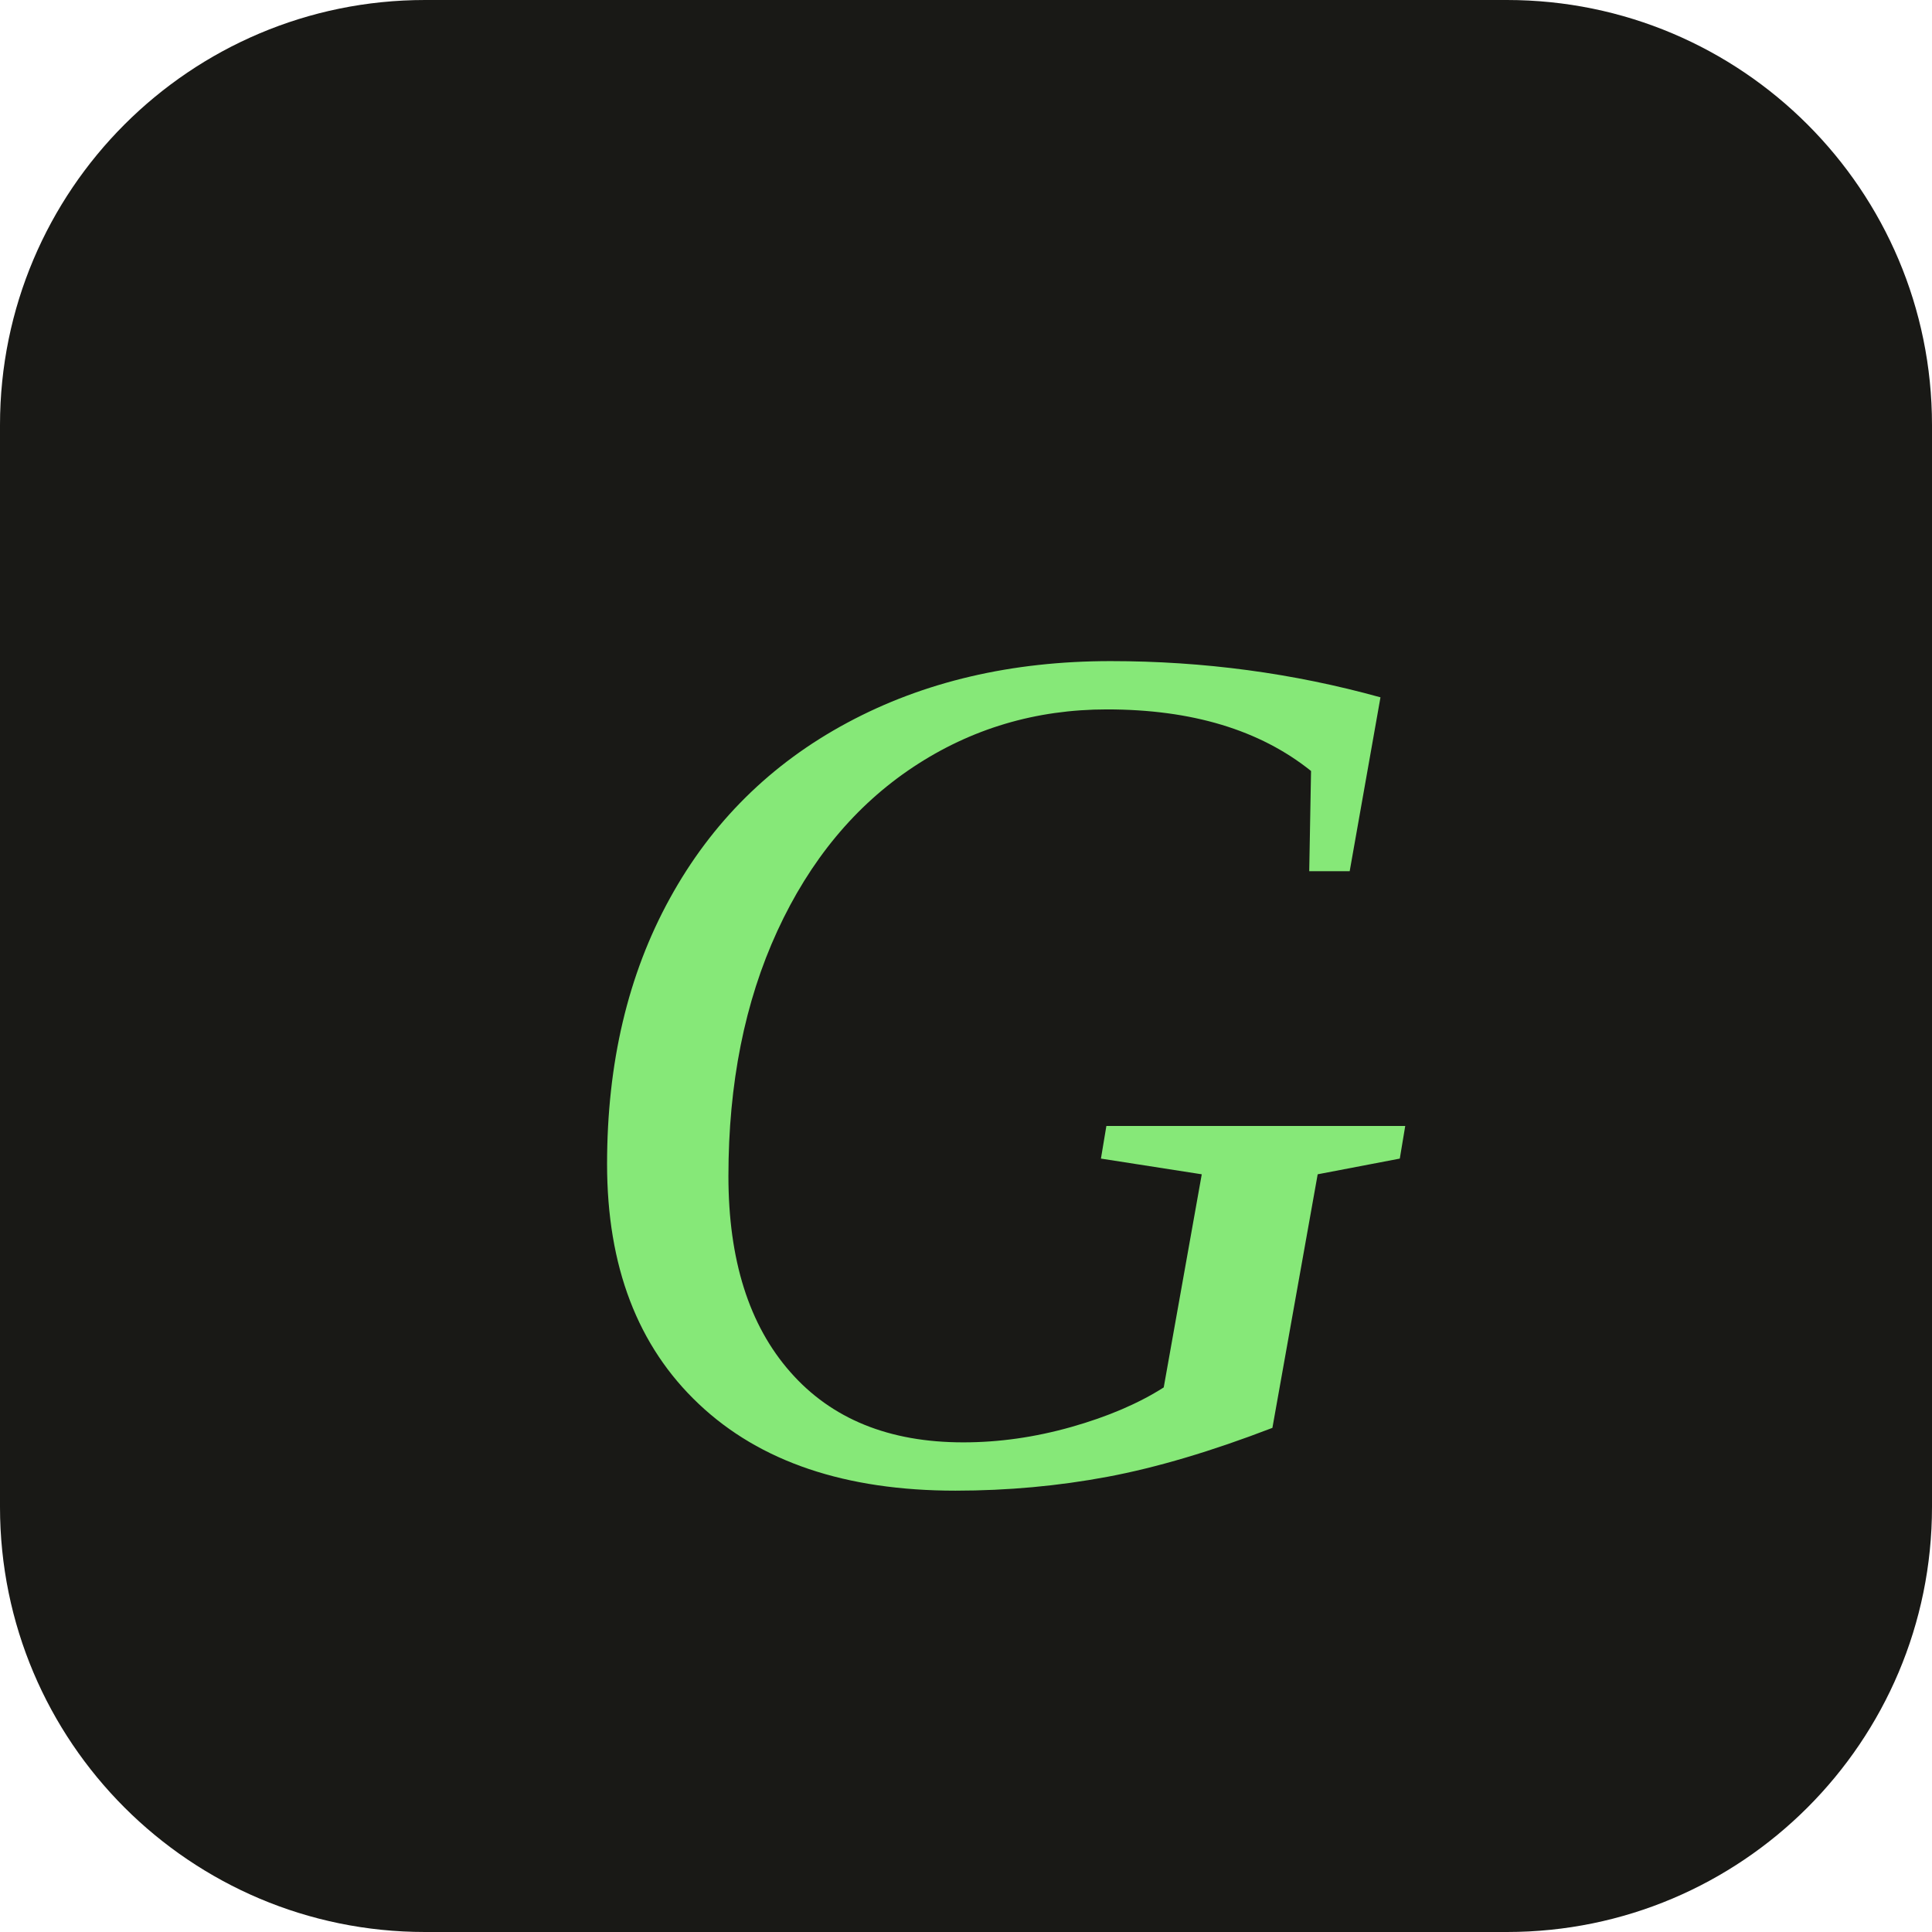
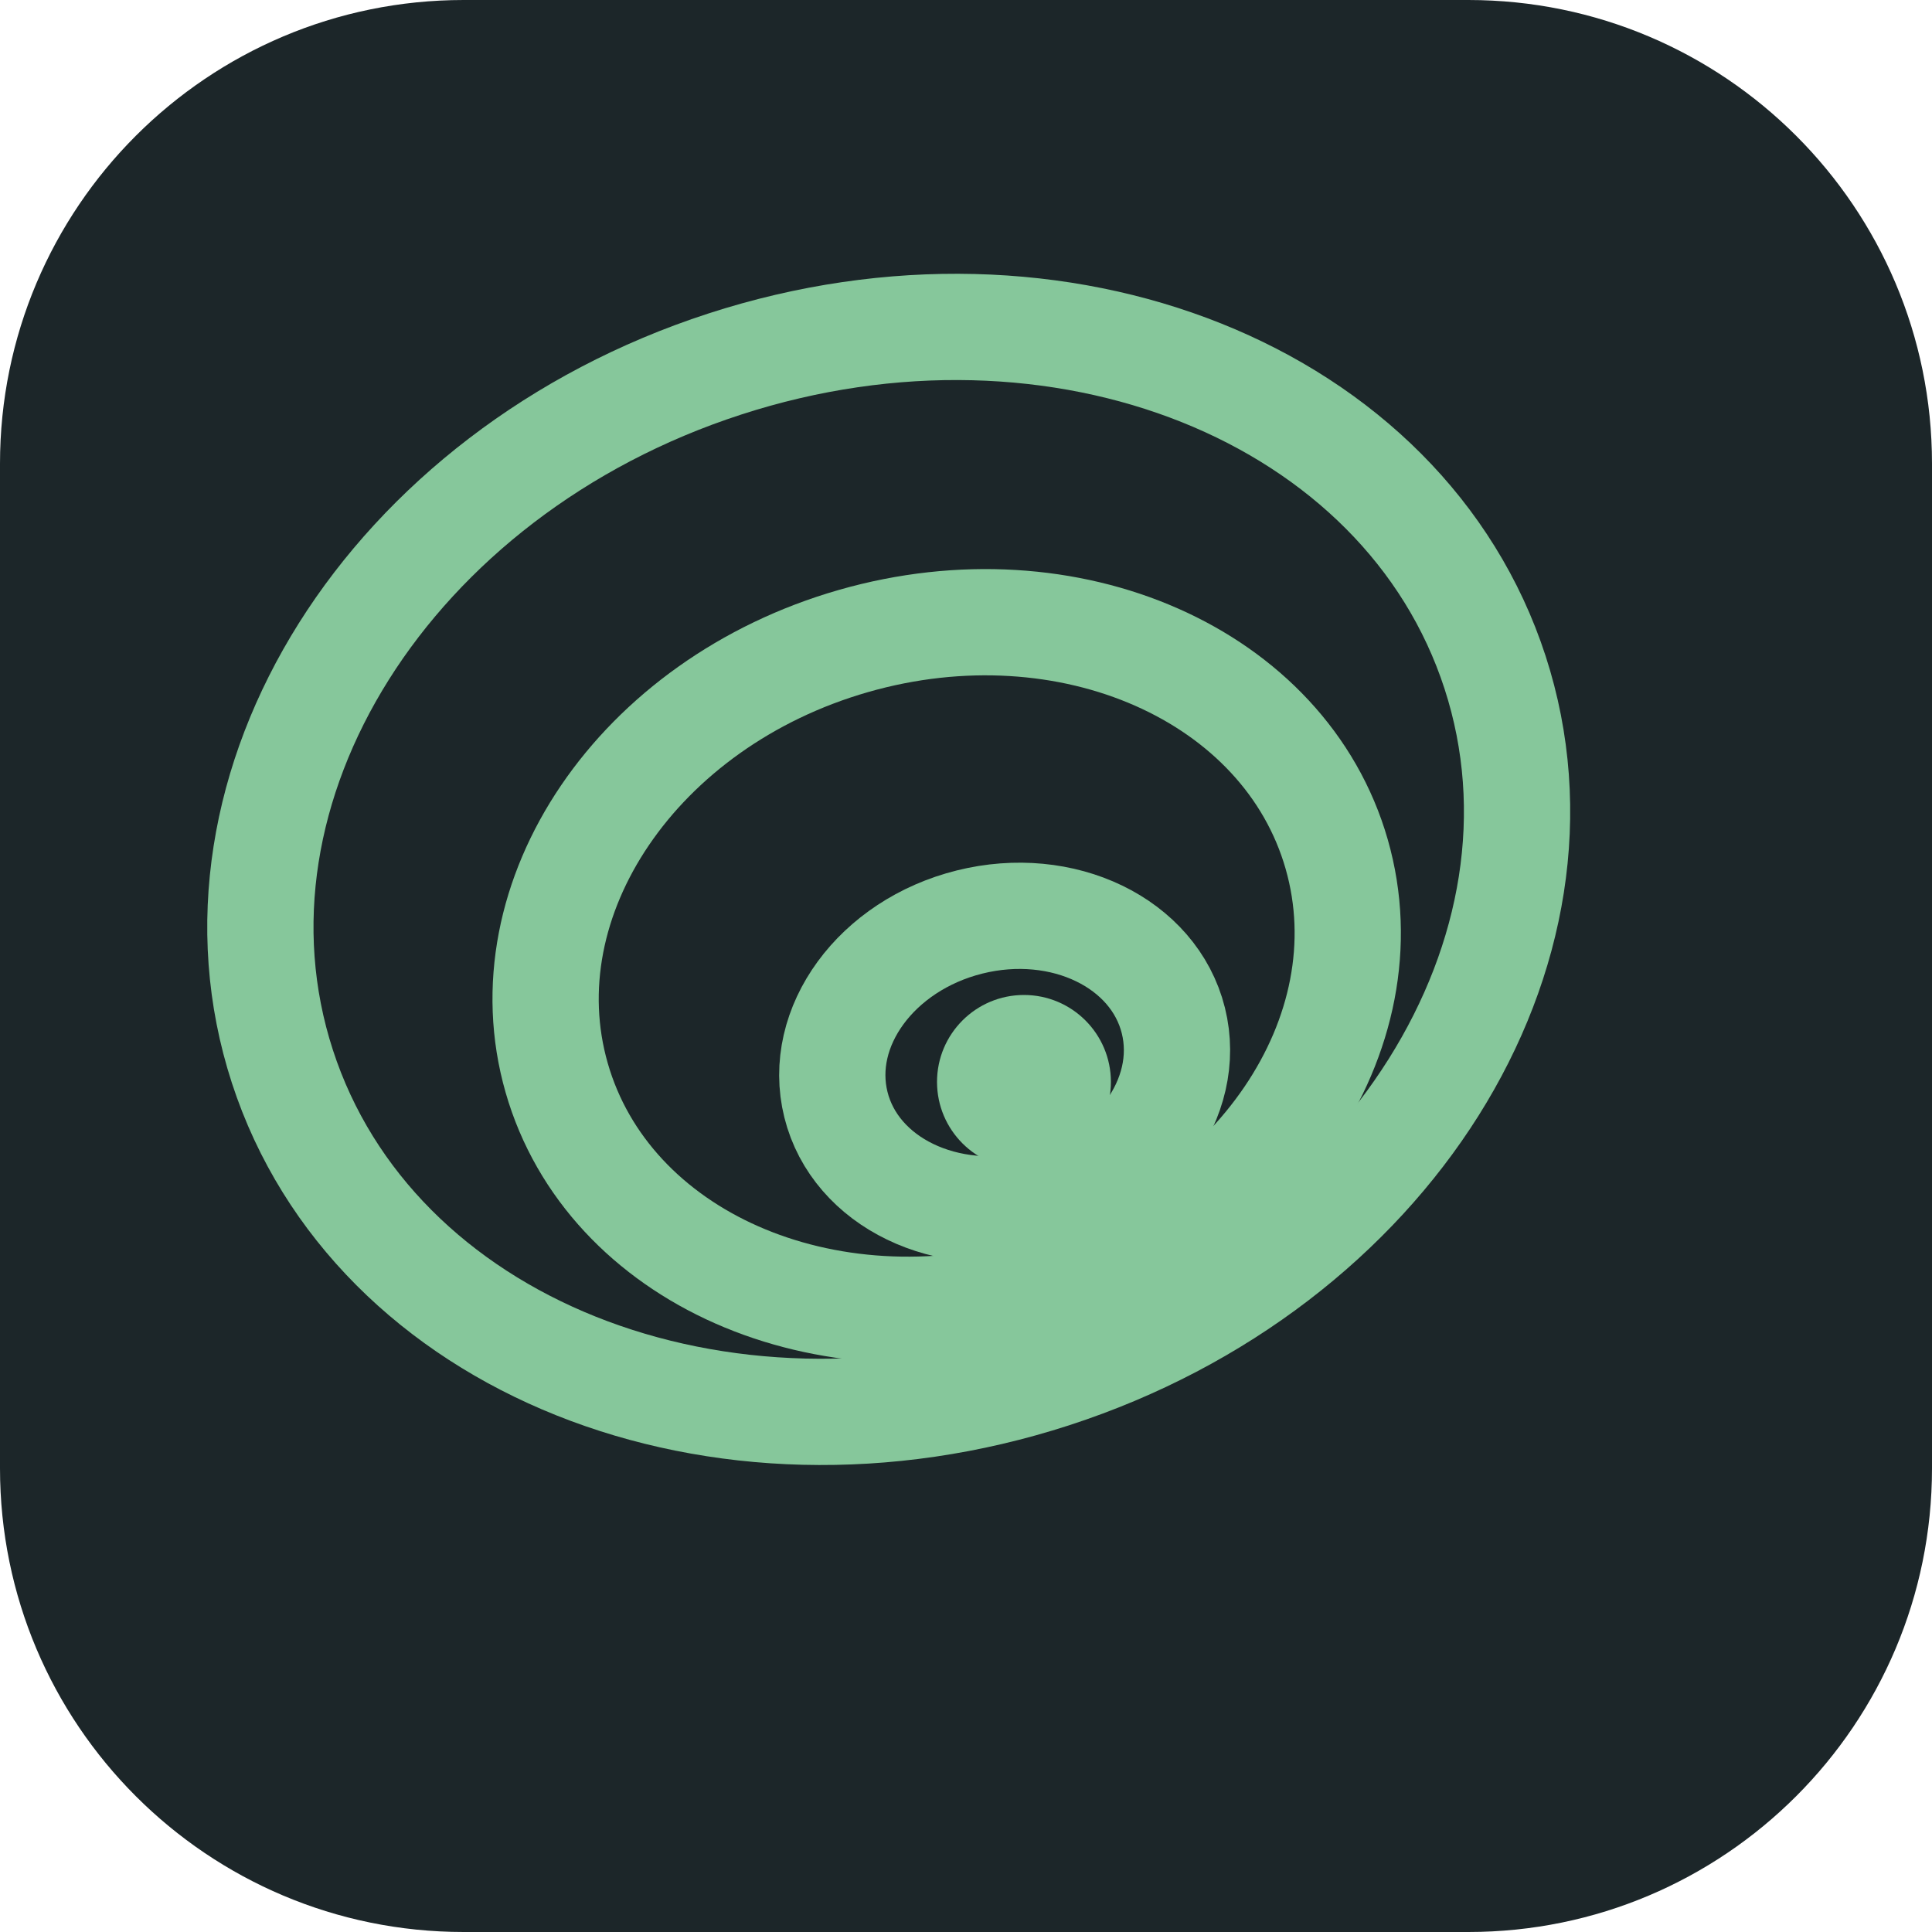
<svg xmlns="http://www.w3.org/2000/svg" viewBox="0 0 100 100">
-   <rect width="100" height="100" rx="22" fill="#191916" />
-   <text x="51" y="55" font-family="Georgia, 'Times New Roman', serif" font-size="64" font-style="italic" fill="#86e878" text-anchor="middle" dominant-baseline="central">
-     G
-   </text>
+   <rect width="100" height="100" rx="24" fill="#1c2629" />
+   <g fill="none" stroke="#86c79b" stroke-width="5.5" stroke-linecap="round">
+     <ellipse cx="52" cy="55" rx="9" ry="7.5" transform="rotate(-14 52 55)" />
+     <ellipse cx="49" cy="50" rx="21" ry="17.5" transform="rotate(-16 49 50)" />
+     <ellipse cx="46" cy="45" rx="33" ry="27.5" transform="rotate(-18 46 45)" />
+   </g>
+   <circle cx="53" cy="56" r="4.5" fill="#86c79b" />
</svg>
